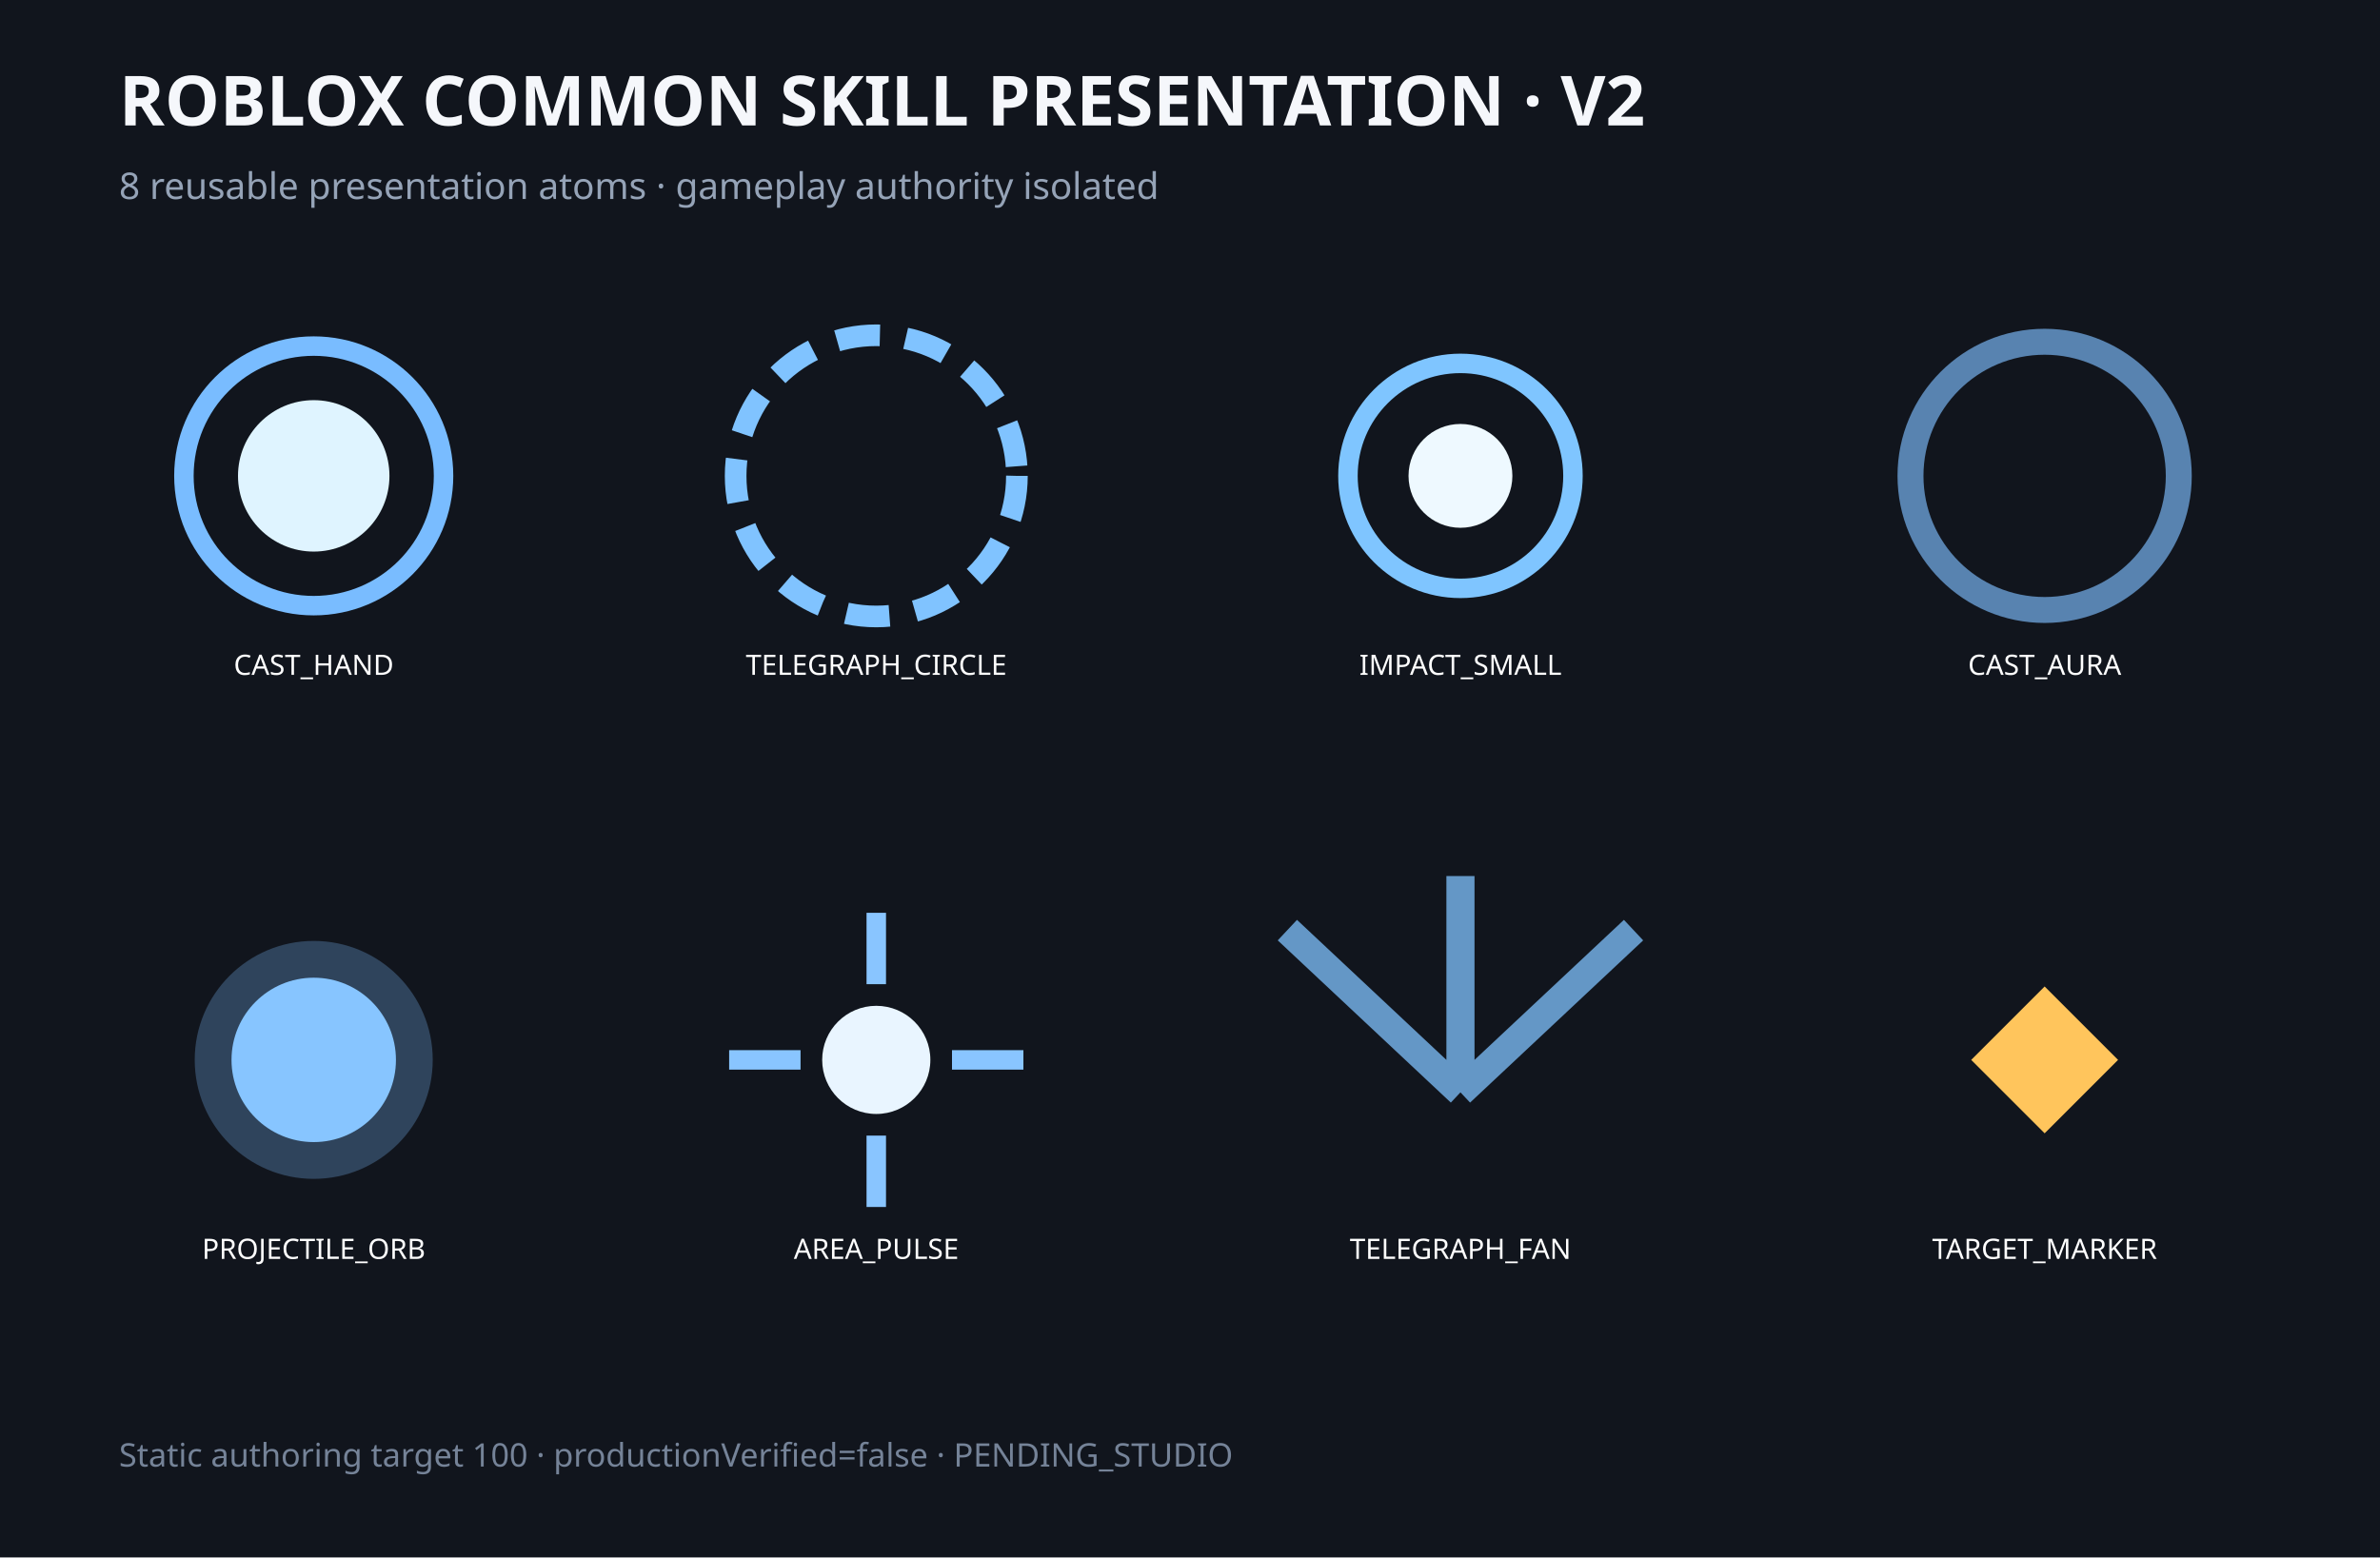
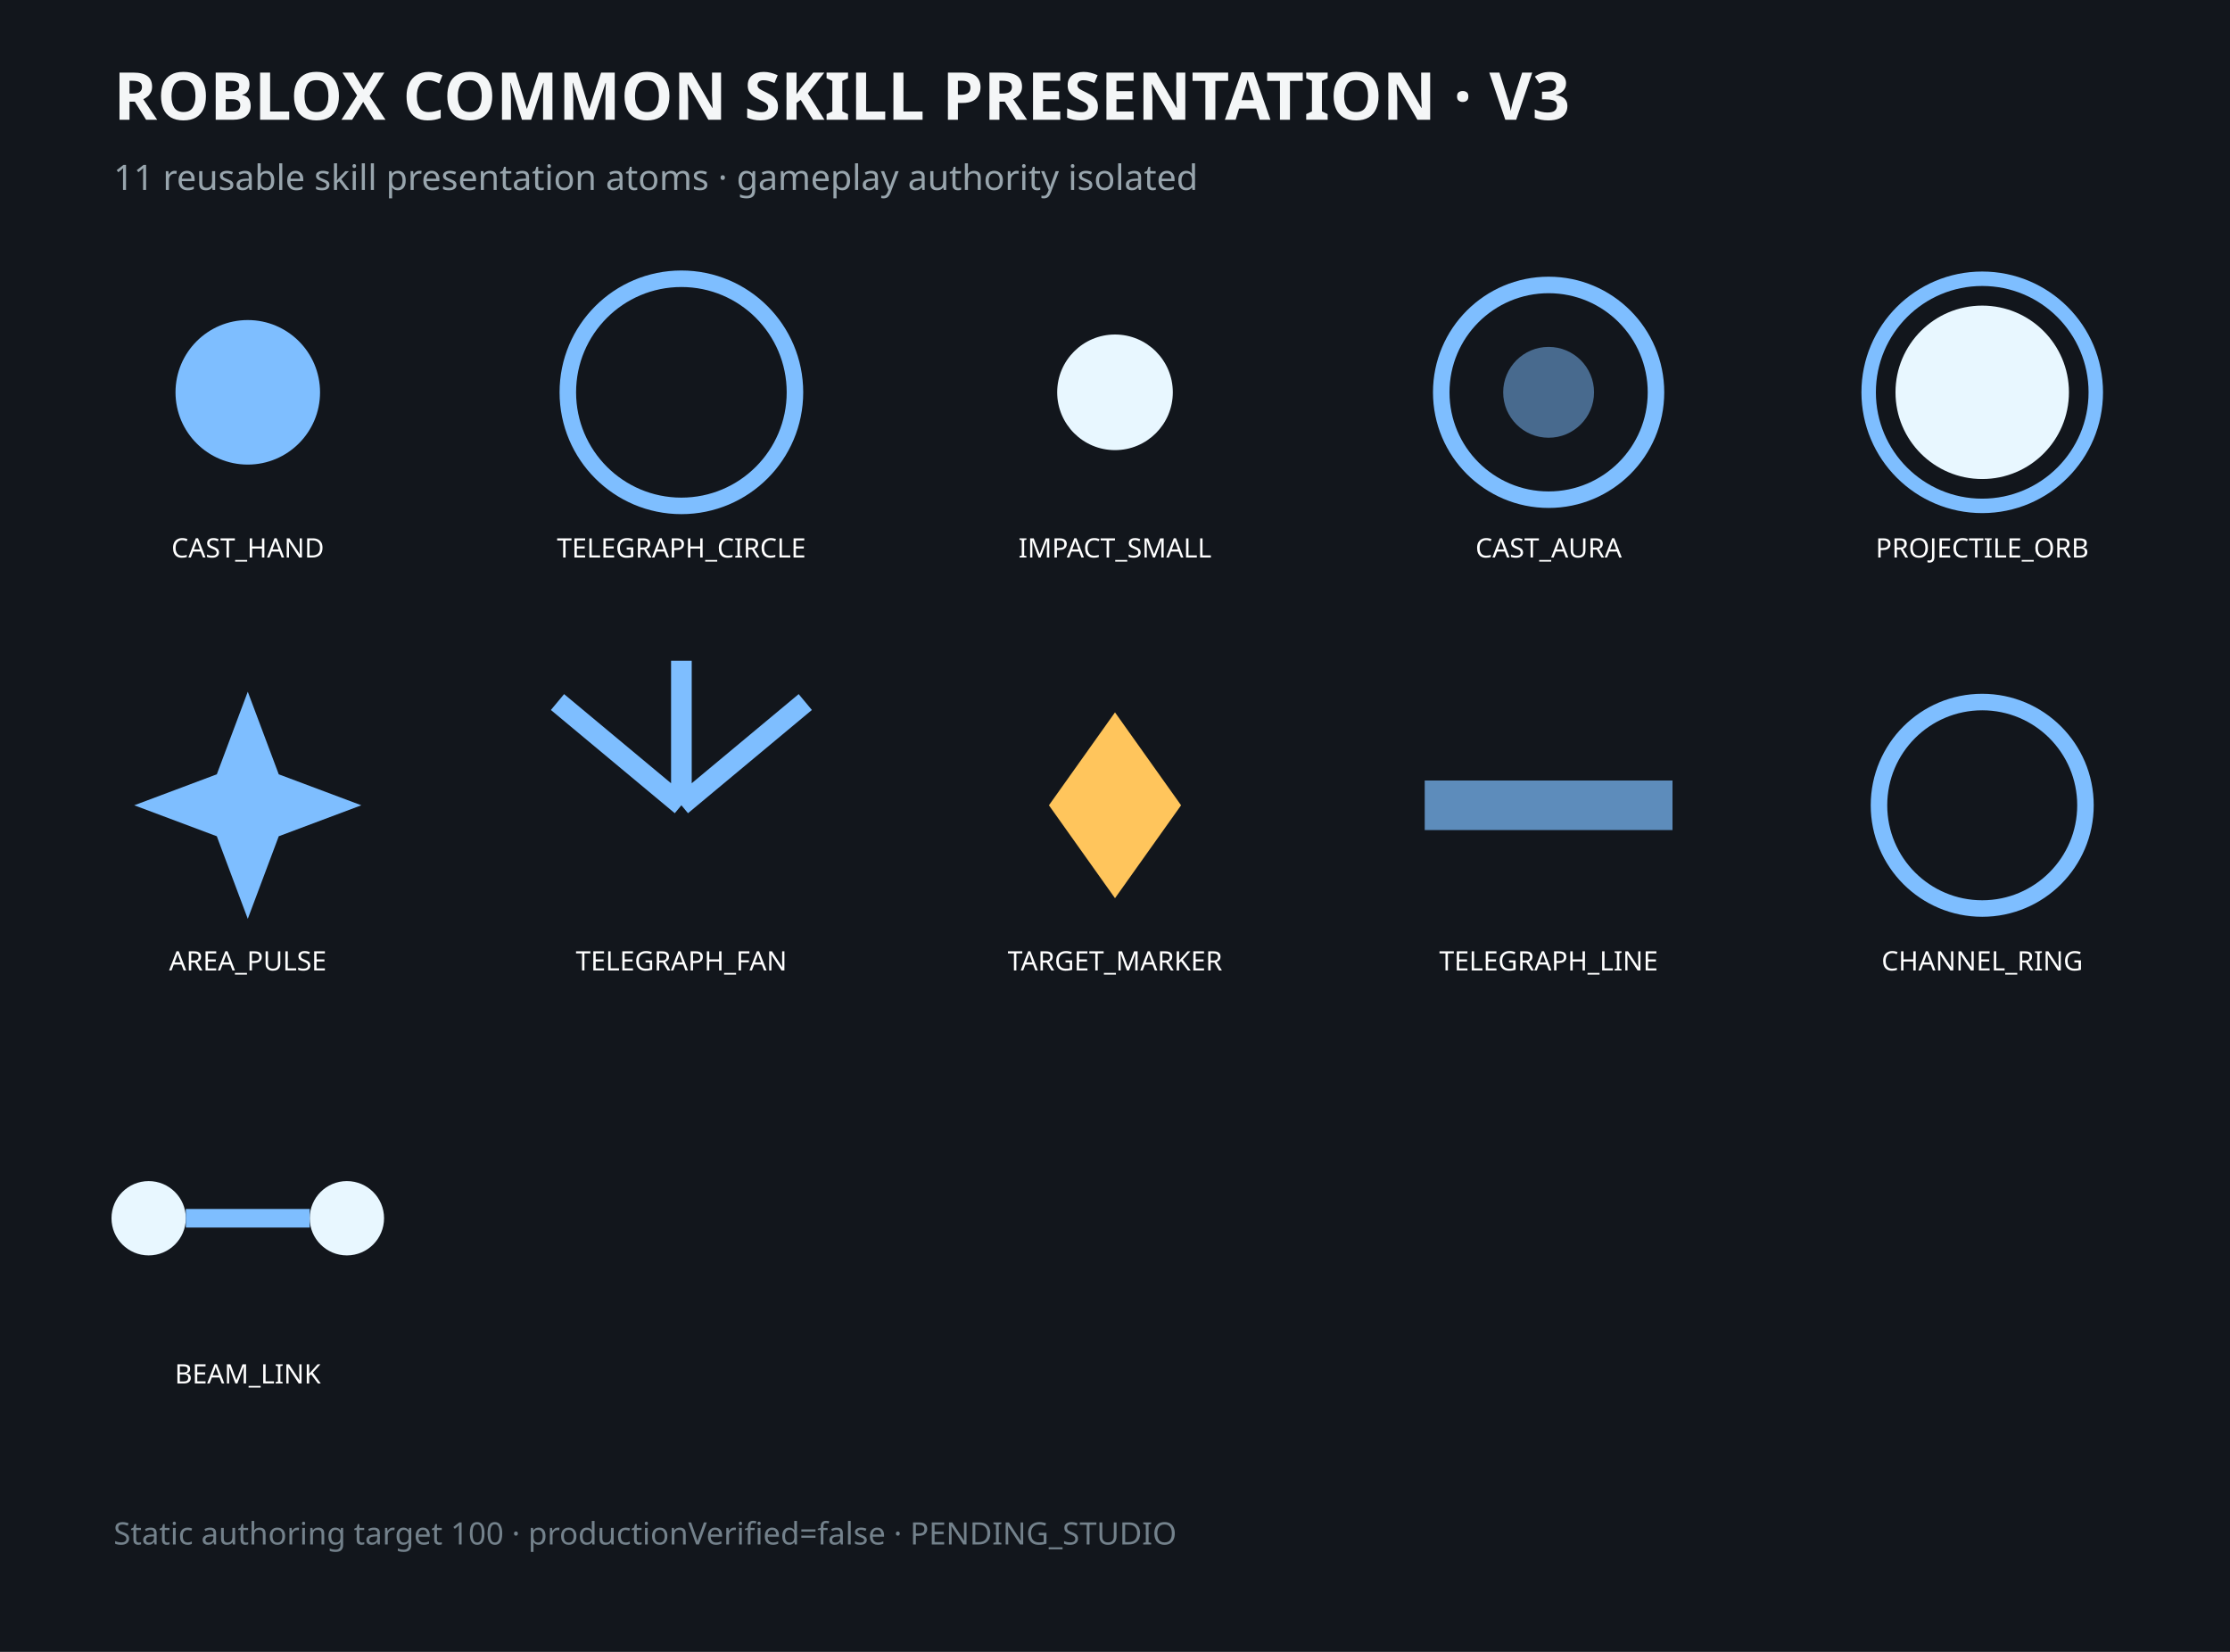
- <svg xmlns="http://www.w3.org/2000/svg" width="1100" height="720" viewBox="0 0 1100 720">
-   <rect width="1100" height="720" fill="#11151d" />
-   <text x="55" y="58" fill="#f5f7fb" font-size="32" font-family="sans-serif" font-weight="700">ROBLOX COMMON SKILL PRESENTATION · V2</text>
-   <text x="55" y="92" fill="#95a3b7" font-size="17" font-family="sans-serif">8 reusable presentation atoms · gameplay authority isolated</text>
+ <svg xmlns="http://www.w3.org/2000/svg" width="1080" height="800" viewBox="0 0 1080 800">
+   <rect width="1080" height="800" fill="#12161c" />
+   <text x="55" y="58" fill="#f4f6f7" font-size="32" font-family="sans-serif" font-weight="700">ROBLOX COMMON SKILL PRESENTATION · V3</text>
+   <text x="55" y="92" fill="#98a5ad" font-size="17" font-family="sans-serif">11 reusable skill presentation atoms · gameplay authority isolated</text>
  <g font-family="sans-serif" font-size="13" fill="#fff" text-anchor="middle">
-     <g transform="translate(145 220)">
-       <circle r="35" fill="#dff4ff" />
-       <circle r="60" fill="none" stroke="#79bcff" stroke-width="9" />
-       <text y="92">CAST_HAND</text>
+     <g transform="translate(120 190)">
+       <circle r="35" fill="#7ebeff" />
+       <text y="80">CAST_HAND</text>
    </g>
-     <g transform="translate(405 220)">
-       <circle r="65" fill="none" stroke="#80c3ff" stroke-width="10" stroke-dasharray="20 12" />
-       <text y="92">TELEGRAPH_CIRCLE</text>
+     <g transform="translate(330 190)">
+       <circle r="55" fill="none" stroke="#7ebeff" stroke-width="8" />
+       <text y="80">TELEGRAPH_CIRCLE</text>
    </g>
-     <g transform="translate(675 220)">
-       <circle r="24" fill="#eef9ff" />
-       <circle r="52" fill="none" stroke="#7fc5ff" stroke-width="9" />
-       <text y="92">IMPACT_SMALL</text>
+     <g transform="translate(540 190)">
+       <circle r="28" fill="#e8f7ff" />
+       <text y="80">IMPACT_SMALL</text>
    </g>
-     <g transform="translate(945 220)">
-       <circle r="62" fill="none" stroke="#7ebeff" stroke-width="12" opacity=".65" />
-       <text y="92">CAST_AURA</text>
+     <g transform="translate(750 190)">
+       <circle r="52" fill="none" stroke="#7ebeff" stroke-width="8" />
+       <circle r="22" fill="#7ebeff" opacity=".5" />
+       <text y="80">CAST_AURA</text>
    </g>
-     <g transform="translate(145 490)">
-       <circle r="38" fill="#8ac8ff" />
-       <circle r="55" fill="#7ebeff" opacity=".28" />
-       <text y="92">PROJECTILE_ORB</text>
+     <g transform="translate(960 190)">
+       <circle r="42" fill="#e8f7ff" />
+       <circle r="55" fill="none" stroke="#7ebeff" stroke-width="7" />
+       <text y="80">PROJECTILE_ORB</text>
    </g>
-     <g transform="translate(405 490)">
-       <circle r="25" fill="#e9f5ff" />
-       <path d="M0-68V-35M68 0H35M0 68V35M-68 0H-35" stroke="#89c5ff" stroke-width="9" />
-       <text y="92">AREA_PULSE</text>
+     <g transform="translate(120 390)">
+       <path d="M0 -55 L15 -15 L55 0 L15 15 L0 55 L-15 15 L-55 0 L-15 -15Z" fill="#7ebeff" />
+       <text y="80">AREA_PULSE</text>
    </g>
-     <g transform="translate(675 490)">
-       <path d="M0 15 L-80 -60 M0 15 L0 -85 M0 15 L80 -60" stroke="#80c3ff" stroke-width="13" opacity=".75" />
-       <text y="92">TELEGRAPH_FAN</text>
+     <g transform="translate(330 390)">
+       <path d="M0 0 L-60 -50 M0 0 L0 -70 M0 0 L60 -50" stroke="#7ebeff" stroke-width="10" />
+       <text y="80">TELEGRAPH_FAN</text>
    </g>
-     <g transform="translate(945 490)">
-       <rect x="-24" y="-24" width="48" height="48" fill="#ffc55c" transform="rotate(45)" />
-       <text y="92">TARGET_MARKER</text>
+     <g transform="translate(540 390)">
+       <path d="M0 -45 L32 0 L0 45 L-32 0Z" fill="#ffc55c" />
+       <text y="80">TARGET_MARKER</text>
+     </g>
+     <g transform="translate(750 390)">
+       <rect x="-60" y="-12" width="120" height="24" fill="#7ebeff" opacity=".7" />
+       <text y="80">TELEGRAPH_LINE</text>
+     </g>
+     <g transform="translate(960 390)">
+       <circle r="50" fill="none" stroke="#7ebeff" stroke-width="8" />
+       <text y="80">CHANNEL_RING</text>
+     </g>
+     <g transform="translate(120 590)">
+       <circle cx="-48" r="18" fill="#e8f7ff" />
+       <circle cx="48" r="18" fill="#e8f7ff" />
+       <line x1="-30" y1="0" x2="30" y2="0" stroke="#7ebeff" stroke-width="9" />
+       <text y="80">BEAM_LINK</text>
    </g>
  </g>
-   <text x="55" y="678" fill="#758398" font-size="15" font-family="sans-serif">Static authoring target 100 · productionVerified=false · PENDING_STUDIO</text>
+   <text x="55" y="748" fill="#74828c" font-size="15" font-family="sans-serif">Static authoring target 100 · productionVerified=false · PENDING_STUDIO</text>
</svg>
